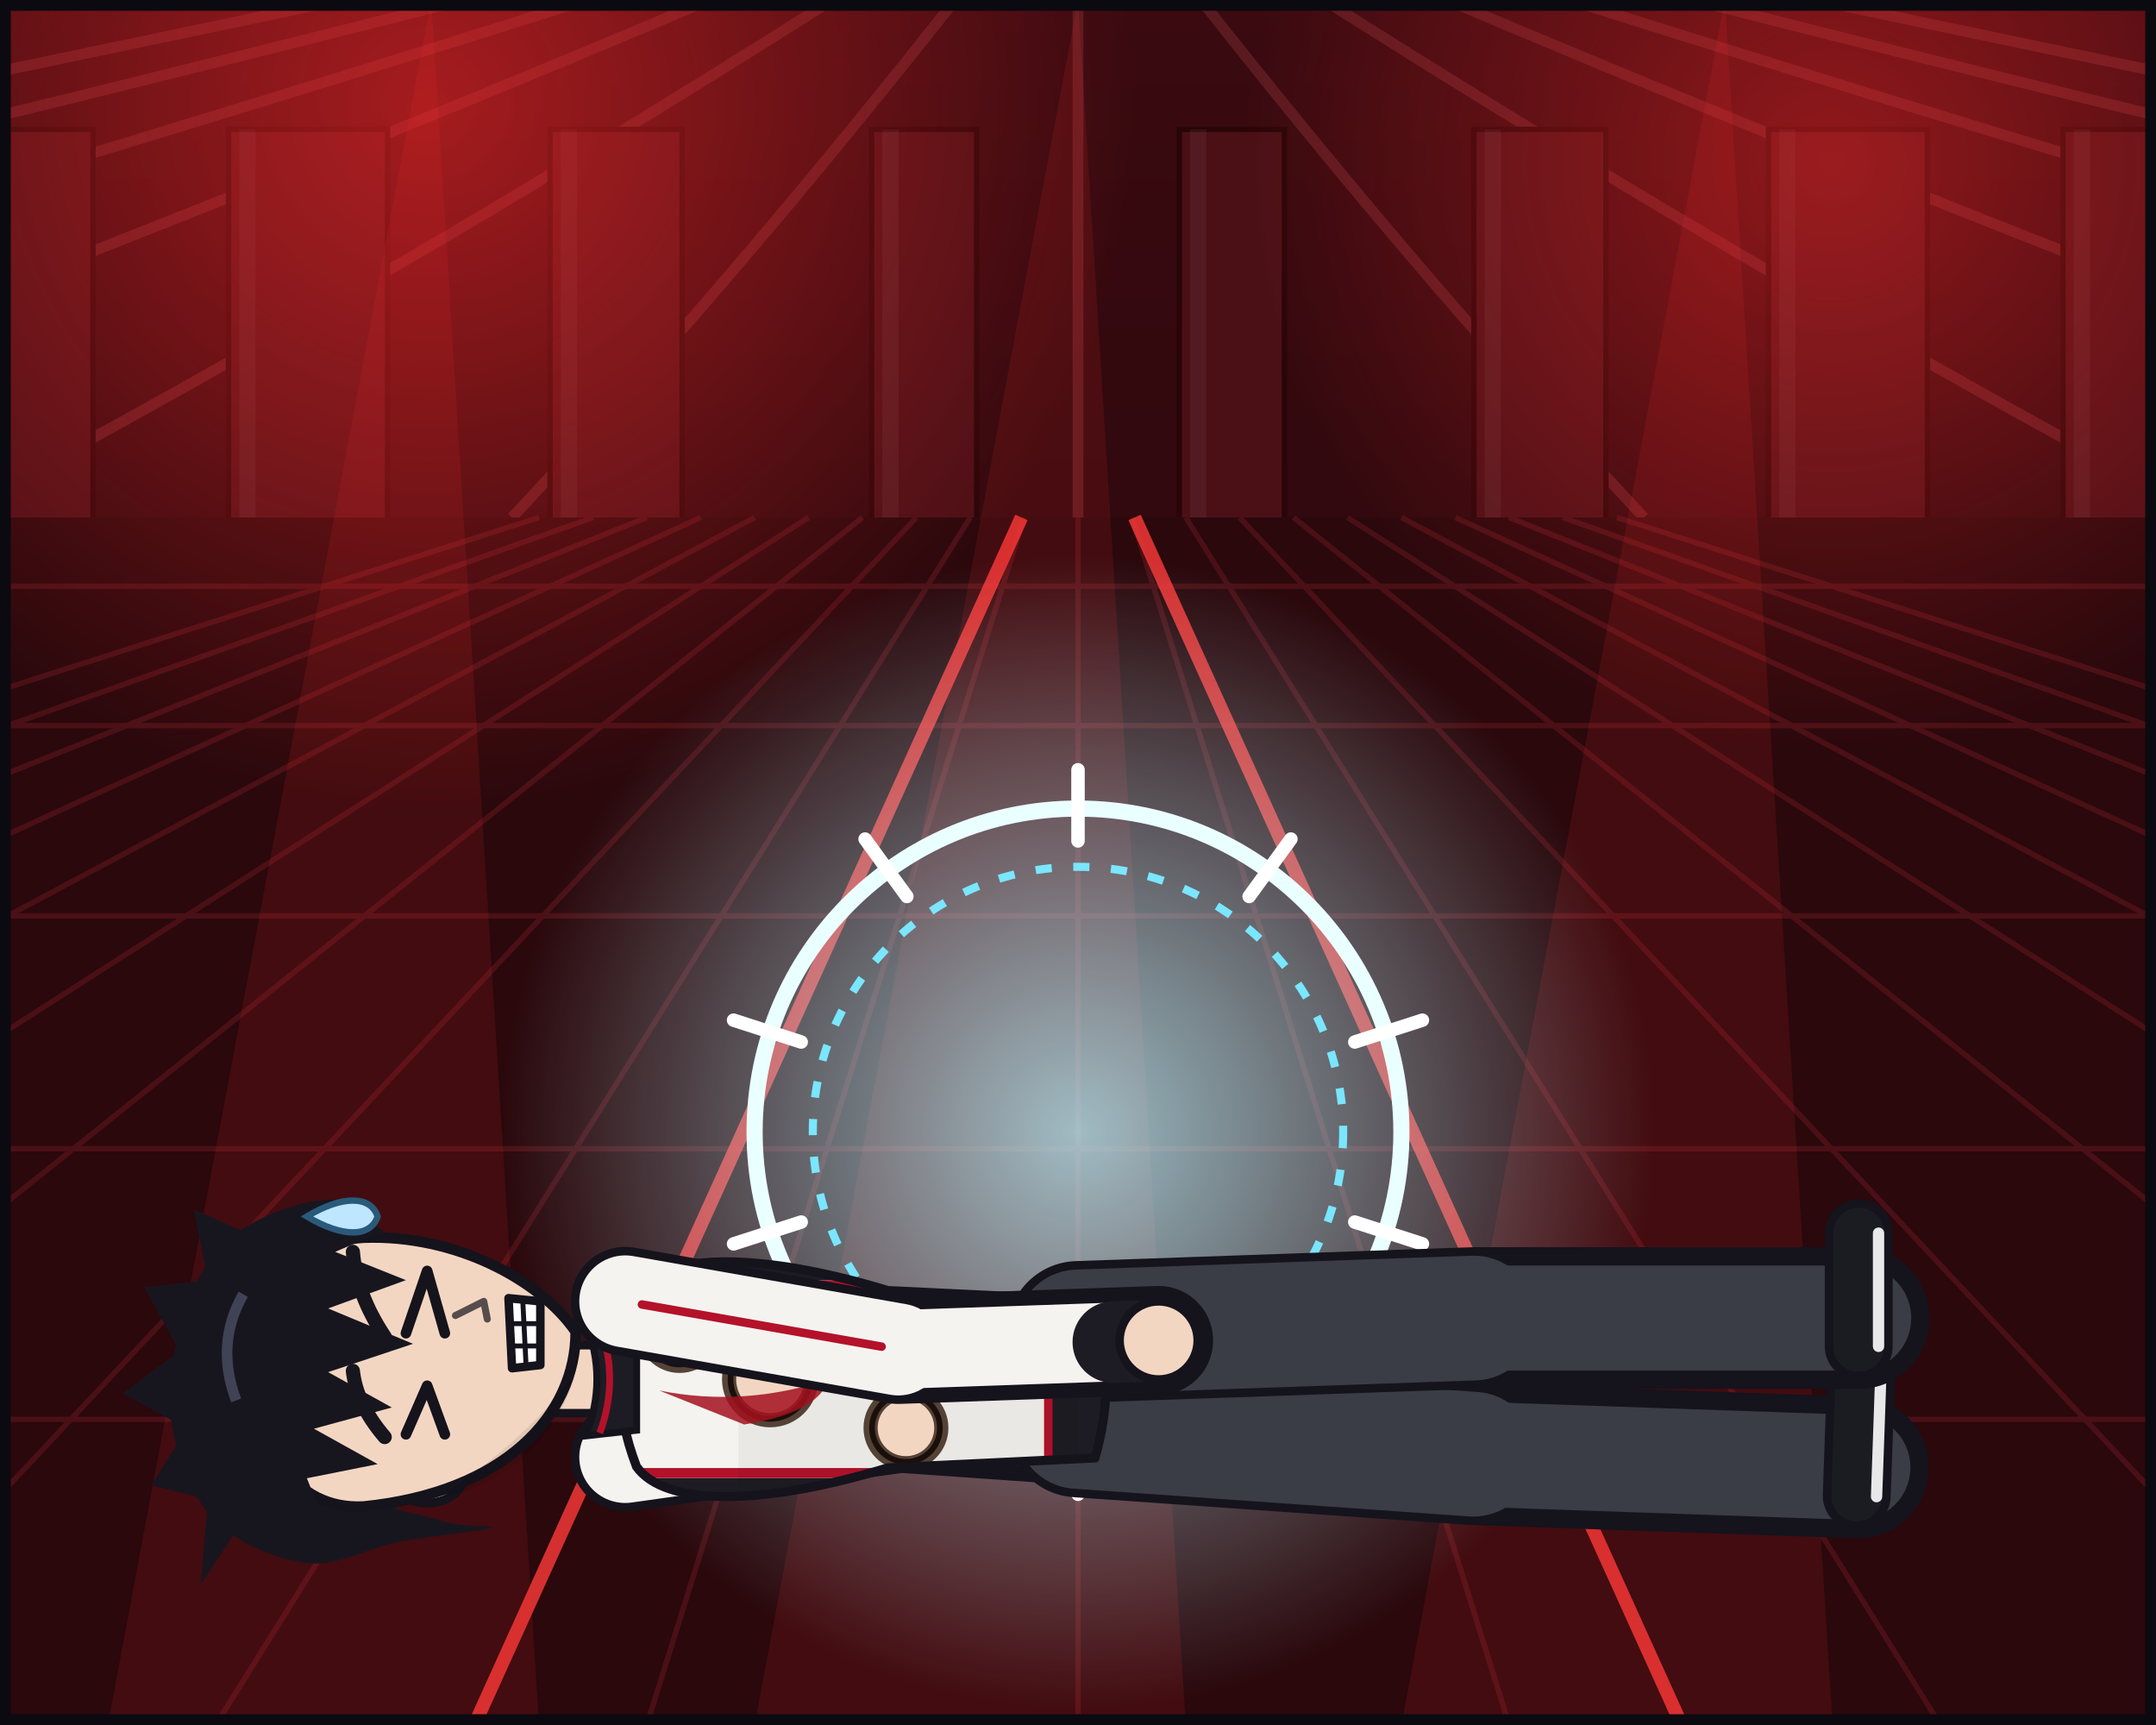
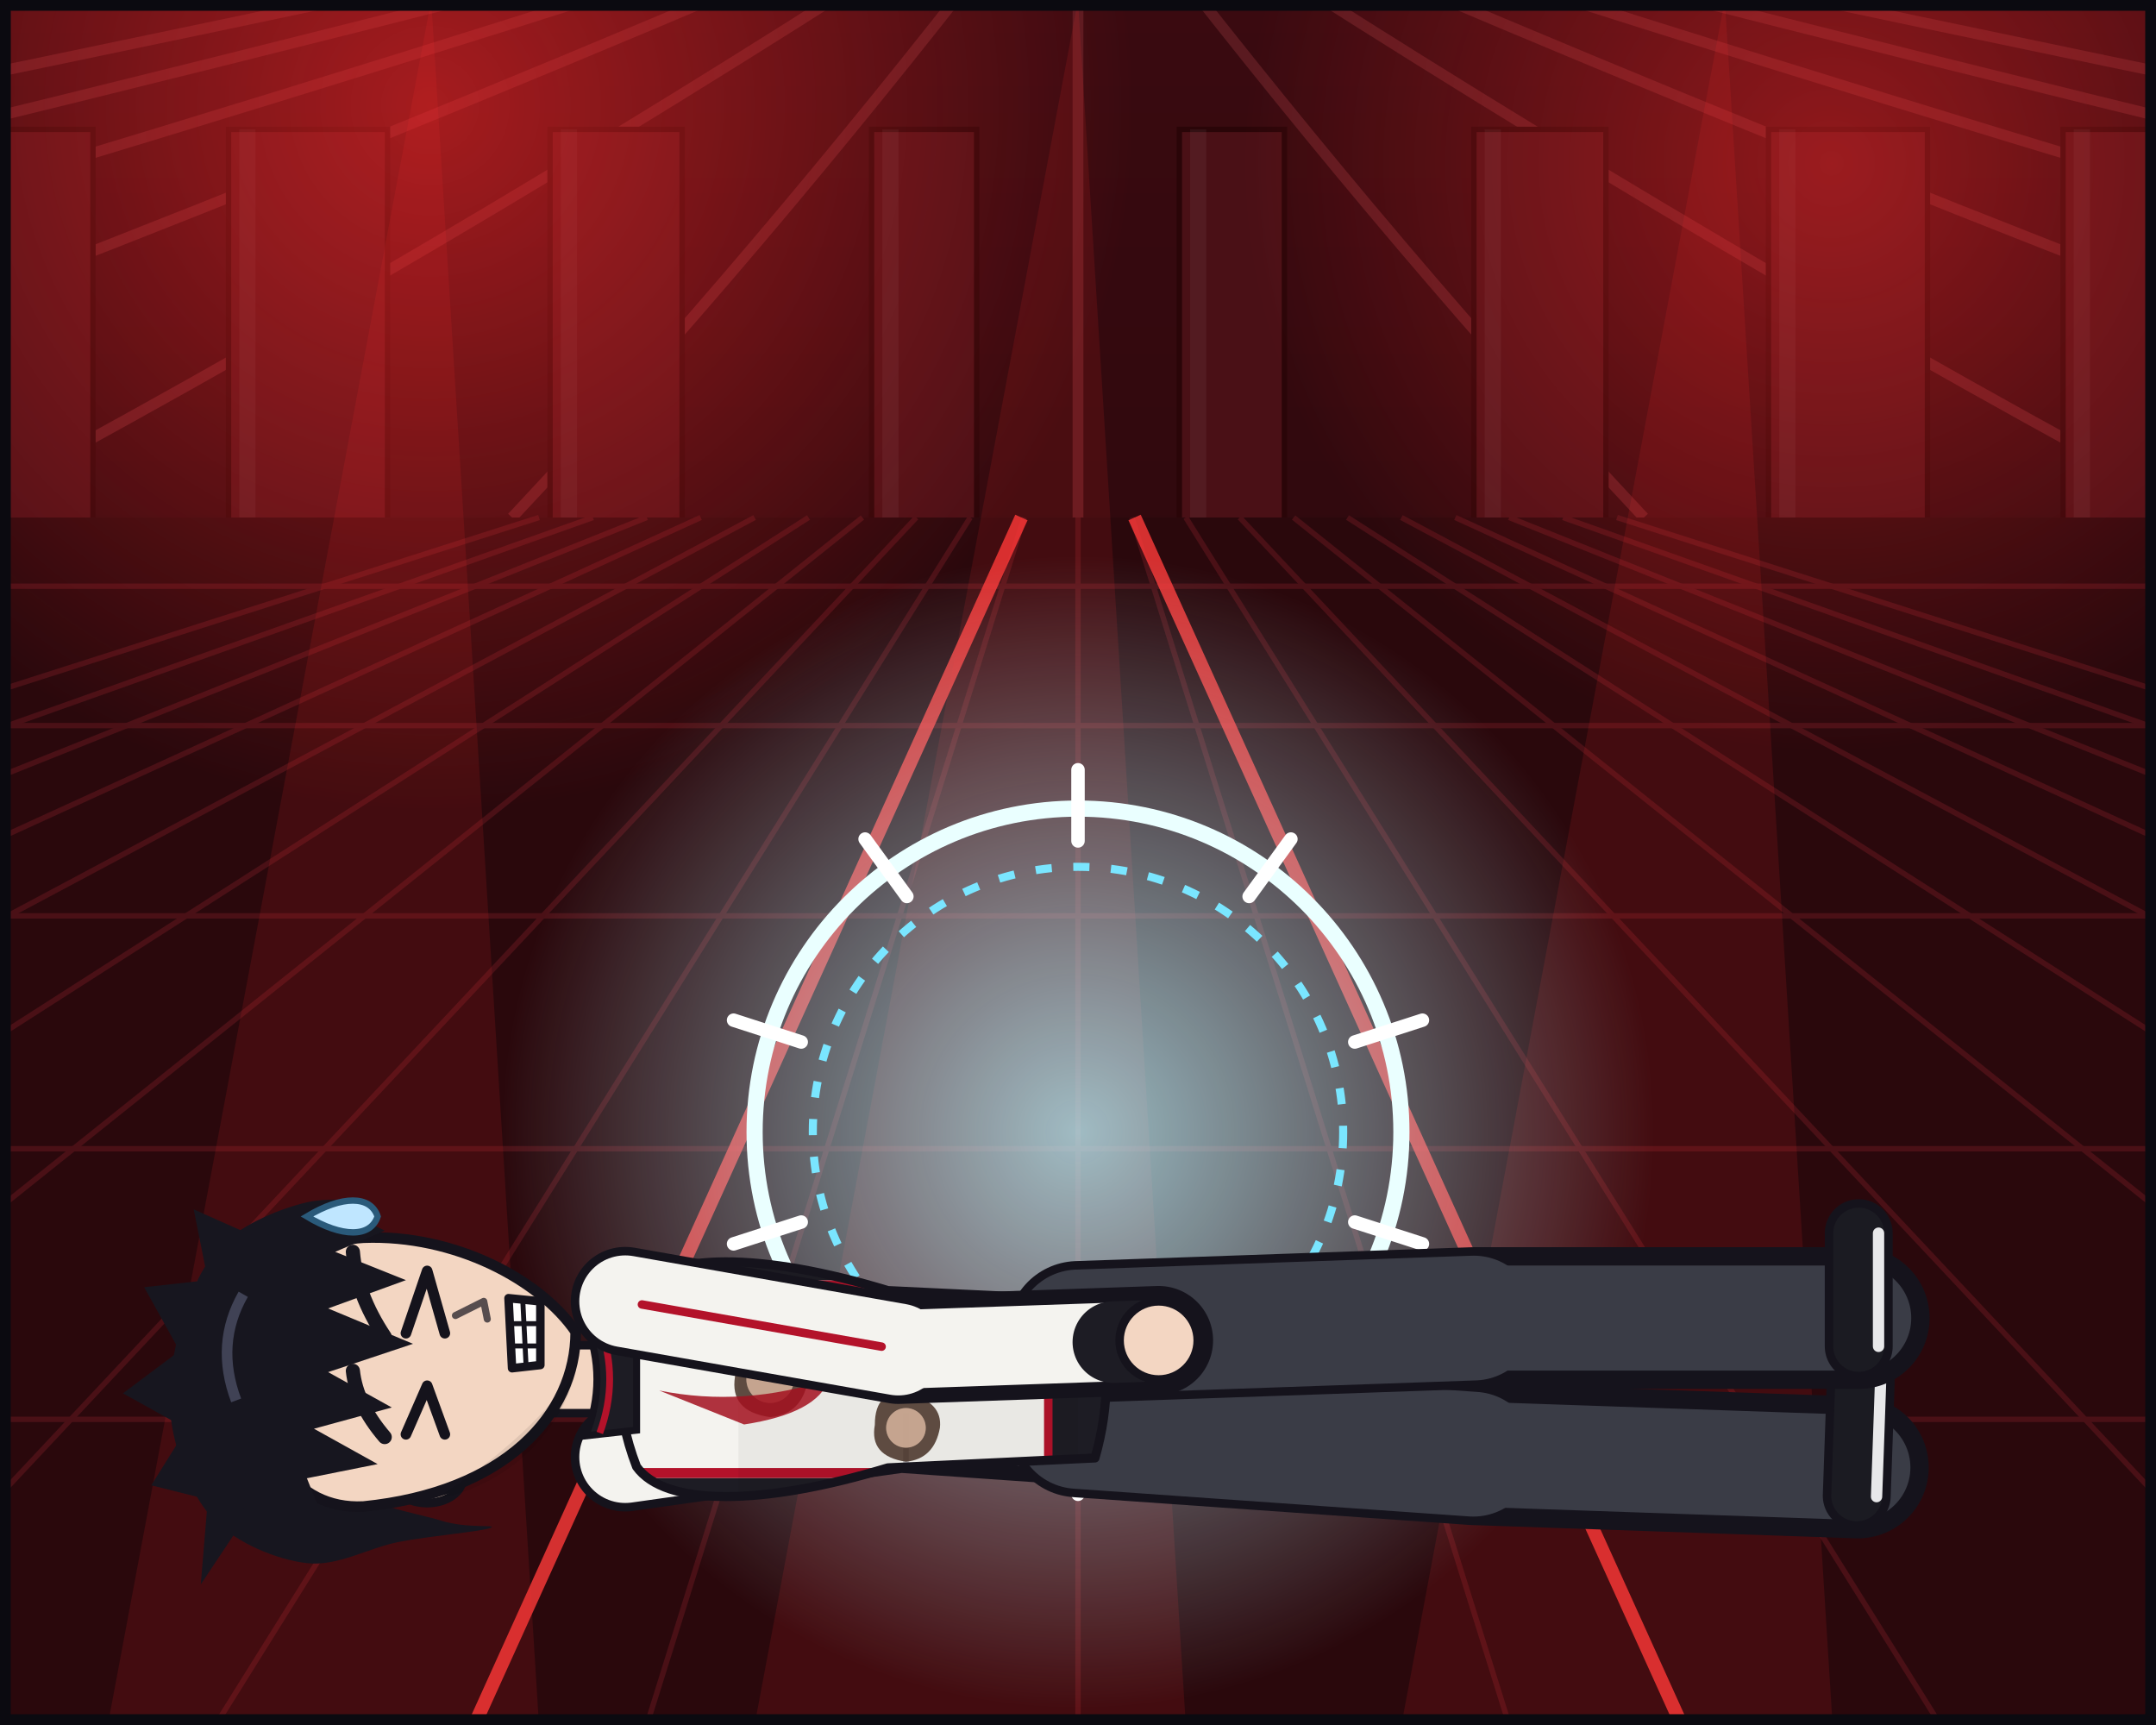
<svg xmlns="http://www.w3.org/2000/svg" width="800" height="640" viewBox="0 0 800 640" overflow="hidden">
  <defs>
    <filter id="grayF">
      <feColorMatrix type="saturate" values="0.05" />
    </filter>
    <filter id="silF">
      <feFlood flood-color="#15131c" result="c" />
      <feComposite in="c" in2="SourceAlpha" operator="in" />
    </filter>
    <filter id="blurF">
      <feGaussianBlur stdDeviation="4" />
    </filter>
  </defs>
  <clipPath id="frameClip">
    <rect width="800" height="640" />
  </clipPath>
  <g clip-path="url(#frameClip)">
    <defs>
      <linearGradient id="bg0" x1="0" y1="0" x2="0" y2="1">
        <stop offset="0" stop-color="#3a0a10" />
        <stop offset="1" stop-color="#1a0508" />
      </linearGradient>
    </defs>
    <rect x="0" y="0" width="800" height="640" fill="url(#bg0)" />
    <path d="M220,-20 Q-320,96 -860,192" stroke="#5a1a20" stroke-width="4" fill="none" />
    <path d="M250,-20 Q-200,96 -650,192" stroke="#5a1a20" stroke-width="4" fill="none" />
    <path d="M280,-20 Q-80,96 -440,192" stroke="#5a1a20" stroke-width="4" fill="none" />
    <path d="M310,-20 Q40,96 -230,192" stroke="#5a1a20" stroke-width="4" fill="none" />
    <path d="M340,-20 Q160,96 -20,192" stroke="#5a1a20" stroke-width="4" fill="none" />
    <path d="M370,-20 Q280,96 190,192" stroke="#5a1a20" stroke-width="4" fill="none" />
    <path d="M400,-20 Q400,96 400,192" stroke="#5a1a20" stroke-width="4" fill="none" />
    <path d="M430,-20 Q520,96 610,192" stroke="#5a1a20" stroke-width="4" fill="none" />
    <path d="M460,-20 Q640,96 820,192" stroke="#5a1a20" stroke-width="4" fill="none" />
    <path d="M490,-20 Q760,96 1030,192" stroke="#5a1a20" stroke-width="4" fill="none" />
    <path d="M520,-20 Q880,96 1240,192" stroke="#5a1a20" stroke-width="4" fill="none" />
    <path d="M550,-20 Q1000,96 1450,192" stroke="#5a1a20" stroke-width="4" fill="none" />
    <path d="M580,-20 Q1120,96 1660,192" stroke="#5a1a20" stroke-width="4" fill="none" />
    <rect x="-34.5" y="48" width="69" height="153.6" fill="#4a1016" stroke="#2a0508" stroke-width="2" />
    <rect x="-30.5" y="48" width="6" height="153.6" fill="#fff" opacity="0.05" />
    <rect x="84.8" y="48" width="59" height="153.6" fill="#4a1016" stroke="#2a0508" stroke-width="2" />
    <rect x="88.8" y="48" width="6" height="153.6" fill="#fff" opacity="0.05" />
    <rect x="204.1" y="48" width="49" height="153.6" fill="#4a1016" stroke="#2a0508" stroke-width="2" />
    <rect x="208.1" y="48" width="6" height="153.6" fill="#fff" opacity="0.05" />
    <rect x="323.4" y="48" width="39" height="153.6" fill="#4a1016" stroke="#2a0508" stroke-width="2" />
    <rect x="327.4" y="48" width="6" height="153.6" fill="#fff" opacity="0.05" />
    <rect x="437.6" y="48" width="39" height="153.6" fill="#4a1016" stroke="#2a0508" stroke-width="2" />
    <rect x="441.6" y="48" width="6" height="153.6" fill="#fff" opacity="0.05" />
    <rect x="546.9" y="48" width="49" height="153.6" fill="#4a1016" stroke="#2a0508" stroke-width="2" />
    <rect x="550.9" y="48" width="6" height="153.6" fill="#fff" opacity="0.05" />
    <rect x="656.2" y="48" width="59" height="153.6" fill="#4a1016" stroke="#2a0508" stroke-width="2" />
    <rect x="660.2" y="48" width="6" height="153.6" fill="#fff" opacity="0.05" />
    <rect x="765.5" y="48" width="69" height="153.6" fill="#4a1016" stroke="#2a0508" stroke-width="2" />
    <rect x="769.5" y="48" width="6" height="153.6" fill="#fff" opacity="0.05" />
    <rect x="0" y="192" width="800" height="448" fill="#2a080c" />
    <line x1="200" y1="192" x2="-1200" y2="640" stroke="#4a1016" stroke-width="2" />
    <line x1="220" y1="192" x2="-1040" y2="640" stroke="#4a1016" stroke-width="2" />
    <line x1="240" y1="192" x2="-880" y2="640" stroke="#4a1016" stroke-width="2" />
    <line x1="260" y1="192" x2="-720" y2="640" stroke="#4a1016" stroke-width="2" />
    <line x1="280" y1="192" x2="-560" y2="640" stroke="#4a1016" stroke-width="2" />
    <line x1="300" y1="192" x2="-400" y2="640" stroke="#4a1016" stroke-width="2" />
    <line x1="320" y1="192" x2="-240" y2="640" stroke="#4a1016" stroke-width="2" />
    <line x1="340" y1="192" x2="-80" y2="640" stroke="#4a1016" stroke-width="2" />
    <line x1="360" y1="192" x2="80" y2="640" stroke="#4a1016" stroke-width="2" />
    <line x1="380" y1="192" x2="240" y2="640" stroke="#4a1016" stroke-width="2" />
    <line x1="400" y1="192" x2="400" y2="640" stroke="#4a1016" stroke-width="2" />
    <line x1="420" y1="192" x2="560" y2="640" stroke="#4a1016" stroke-width="2" />
    <line x1="440" y1="192" x2="720" y2="640" stroke="#4a1016" stroke-width="2" />
    <line x1="460" y1="192" x2="880" y2="640" stroke="#4a1016" stroke-width="2" />
    <line x1="480" y1="192" x2="1040" y2="640" stroke="#4a1016" stroke-width="2" />
    <line x1="500" y1="192" x2="1200" y2="640" stroke="#4a1016" stroke-width="2" />
    <line x1="520" y1="192" x2="1360" y2="640" stroke="#4a1016" stroke-width="2" />
    <line x1="540" y1="192" x2="1520" y2="640" stroke="#4a1016" stroke-width="2" />
    <line x1="560" y1="192" x2="1680" y2="640" stroke="#4a1016" stroke-width="2" />
    <line x1="580" y1="192" x2="1840" y2="640" stroke="#4a1016" stroke-width="2" />
    <line x1="600" y1="192" x2="2000" y2="640" stroke="#4a1016" stroke-width="2" />
    <line x1="0" y1="217.5" x2="800" y2="217.5" stroke="#4a1016" stroke-width="2" />
    <line x1="0" y1="269.2" x2="800" y2="269.2" stroke="#4a1016" stroke-width="2" />
    <line x1="0" y1="339.8" x2="800" y2="339.8" stroke="#4a1016" stroke-width="2" />
    <line x1="0" y1="426.2" x2="800" y2="426.2" stroke="#4a1016" stroke-width="2" />
    <line x1="0" y1="526.6" x2="800" y2="526.6" stroke="#4a1016" stroke-width="2" />
    <path d="M379,192 L176,640" stroke="#ff3a3a" stroke-width="5" opacity="0.8" />
    <path d="M421,192 L624,640" stroke="#ff3a3a" stroke-width="5" opacity="0.8" />
    <defs>
      <radialGradient id="gl1" cx="0.5" cy="0.5" r="0.5">
        <stop offset="0" stop-color="#ff2a2a" stop-opacity="0.55" />
        <stop offset="1" stop-color="#ff2a2a" stop-opacity="0" />
      </radialGradient>
    </defs>
    <circle cx="160" cy="40" r="260" fill="url(#gl1)" />
    <defs>
      <radialGradient id="gl2" cx="0.5" cy="0.5" r="0.5">
        <stop offset="0" stop-color="#ff2a2a" stop-opacity="0.45" />
        <stop offset="1" stop-color="#ff2a2a" stop-opacity="0" />
      </radialGradient>
    </defs>
    <circle cx="680" cy="60" r="220" fill="url(#gl2)" />
    <path d="M160,0 L40,640 L200,640Z" fill="#ff2a2a" opacity="0.12" />
    <path d="M400,0 L280,640 L440,640Z" fill="#ff2a2a" opacity="0.12" />
    <path d="M640,0 L520,640 L680,640Z" fill="#ff2a2a" opacity="0.12" />
    <defs>
      <radialGradient id="gl3" cx="0.5" cy="0.5" r="0.5">
        <stop offset="0" stop-color="#bff6ff" stop-opacity="0.75" />
        <stop offset="1" stop-color="#bff6ff" stop-opacity="0" />
      </radialGradient>
    </defs>
    <circle cx="400" cy="420" r="216" fill="url(#gl3)" />
    <circle cx="400" cy="420" r="120" fill="none" stroke="#eaffff" stroke-width="6" />
    <circle cx="400" cy="420" r="98.4" fill="none" stroke="#7ae6ff" stroke-width="3" stroke-dasharray="6 8" />
    <line x1="400" y1="312" x2="400" y2="285.6" stroke="#ffffff" stroke-width="5" stroke-linecap="round" />
    <line x1="463.5" y1="332.6" x2="479" y2="311.3" stroke="#ffffff" stroke-width="5" stroke-linecap="round" />
    <line x1="502.7" y1="386.6" x2="527.8" y2="378.5" stroke="#ffffff" stroke-width="5" stroke-linecap="round" />
    <line x1="502.7" y1="453.4" x2="527.8" y2="461.5" stroke="#ffffff" stroke-width="5" stroke-linecap="round" />
    <line x1="463.5" y1="507.4" x2="479" y2="528.7" stroke="#ffffff" stroke-width="5" stroke-linecap="round" />
    <line x1="400" y1="528" x2="400" y2="554.4" stroke="#ffffff" stroke-width="5" stroke-linecap="round" />
    <line x1="336.5" y1="507.4" x2="321" y2="528.7" stroke="#ffffff" stroke-width="5" stroke-linecap="round" />
    <line x1="297.3" y1="453.4" x2="272.2" y2="461.5" stroke="#ffffff" stroke-width="5" stroke-linecap="round" />
    <line x1="297.3" y1="386.6" x2="272.2" y2="378.5" stroke="#ffffff" stroke-width="5" stroke-linecap="round" />
    <line x1="336.5" y1="332.6" x2="321" y2="311.3" stroke="#ffffff" stroke-width="5" stroke-linecap="round" />
    <g transform="translate(400,560) rotate(0) scale(1.05,1.05) translate(0,-46)">
      <defs>
        <clipPath id="tc4">
          <path d="M-27.84,6 L-31.32,-67.2 C-44.92,-112 -44.92,-146 -30.92,-156 Q0,-168 30.92,-156 C44.92,-146 44.92,-112 31.32,-67.2 L27.84,6 Q0,14 -27.84,6Z" />
        </clipPath>
      </defs>
      <path d="M-160,27.5 L-63,13.8 L28.8,20.2" stroke="#15131c" stroke-width="38.48" stroke-linecap="round" stroke-linejoin="round" fill="none" />
      <path d="M-160,27.5 L-63,13.8" stroke="#f4f3ef" stroke-width="32.48" stroke-linecap="round" fill="none" />
      <path d="M-63,13.8 L28.8,20.2" stroke="#f4f3ef" stroke-width="27.84" stroke-linecap="round" fill="none" />
      <path d="M-154.1,26.6 L-68.9,14.7" stroke="#b3122a" stroke-width="3" stroke-linecap="round" fill="none" />
      <path d="M12.9,19.1 L21.8,19.8" stroke="#1d1c24" stroke-width="28.84" stroke-linecap="round" fill="none" />
      <circle cx="28.8" cy="20.2" r="13.8" fill="#f3d6c2" stroke="#15131c" stroke-width="3" />
      <path d="M0,16.7 L139.7,26.5 L275.6,31.2" stroke="#15131c" stroke-width="50.08" stroke-linecap="round" stroke-linejoin="round" fill="none" />
      <path d="M0,16.7 L139.7,26.5" stroke="#3a3c46" stroke-width="44.08" stroke-linecap="round" fill="none" />
      <path d="M139.7,26.5 L275.6,31.2" stroke="#3a3c46" stroke-width="37.12" stroke-linecap="round" fill="none" />
      <path d="M275.2,41.2 L276.6,1.2" stroke="#15131c" stroke-width="24" stroke-linecap="round" />
      <path d="M275.2,41.2 L276.6,1.2" stroke="#1b1b22" stroke-width="18" stroke-linecap="round" />
      <path d="M282.2,41.5 L283.6,1.5" stroke="#e8e8ea" stroke-width="4" stroke-linecap="round" />
      <path d="M0,-16.7 L139.9,-21.6 L275.9,-21.6" stroke="#15131c" stroke-width="50.08" stroke-linecap="round" stroke-linejoin="round" fill="none" />
      <path d="M0,-16.7 L139.9,-21.6" stroke="#3a3c46" stroke-width="44.08" stroke-linecap="round" fill="none" />
      <path d="M139.9,-21.6 L275.9,-21.6" stroke="#3a3c46" stroke-width="37.12" stroke-linecap="round" fill="none" />
      <path d="M275.9,-11.6 L275.9,-51.6" stroke="#15131c" stroke-width="24" stroke-linecap="round" />
      <path d="M275.9,-11.6 L275.9,-51.6" stroke="#1b1b22" stroke-width="18" stroke-linecap="round" />
      <path d="M282.9,-11.6 L282.9,-51.6" stroke="#e8e8ea" stroke-width="4" stroke-linecap="round" />
      <g transform="translate(0,0) rotate(-90)">
        <path d="M-12,-156 L-12,-190 L12,-190 L12,-156Z" fill="#f3d6c2" stroke="#15131c" stroke-width="3" />
      </g>
      <g transform="translate(0,0) rotate(-90)">
        <g clip-path="url(#tc4)">
          <rect x="-60" y="-180" width="120" height="200" fill="#f4f3ef" />
          <rect x="-56.9" y="-160" width="22" height="180" fill="#1d1c24" />
          <rect x="34.9" y="-160" width="22" height="180" fill="#1d1c24" />
          <rect x="-34.9" y="-160" width="3.5" height="180" fill="#b3122a" />
          <rect x="31.4" y="-160" width="3.5" height="180" fill="#b3122a" />
          <rect x="-60" y="-10" width="120" height="20" fill="#1d1c24" />
          <rect x="-60" y="-12" width="120" height="3" fill="#b3122a" />
          <line x1="8" y1="-152" x2="8" y2="-12" stroke="#a9a9b2" stroke-width="2.4" />
          <path d="M-30,-60.8 l18,0 M14,-60.8 l18,0" stroke="#c5c4c9" stroke-width="2" />
          <rect x="-60" y="-120" width="120" height="120" fill="#000" opacity="0.05" />
-           <circle cx="0" cy="-108.8" r="17" fill="#3b2418" opacity="0.85" />
-           <circle cx="0" cy="-108.8" r="12" fill="#f3d6c2" />
-           <circle cx="0" cy="-108.8" r="14" fill="none" stroke="#1a0f0a" stroke-width="2" />
-           <circle cx="17.2" cy="-140.8" r="15" fill="#3b2418" opacity="0.85" />
-           <circle cx="17.2" cy="-140.8" r="10" fill="#f3d6c2" />
-           <circle cx="17.2" cy="-140.8" r="12" fill="none" stroke="#1a0f0a" stroke-width="2" />
-           <circle cx="-17.2" cy="-60.8" r="15" fill="#3b2418" opacity="0.85" />
-           <circle cx="-17.2" cy="-60.8" r="10" fill="#f3d6c2" />
-           <circle cx="-17.2" cy="-60.8" r="12" fill="none" stroke="#1a0f0a" stroke-width="2" />
+           <path d="M-13.4,-108.8 q2,-14.4 14.4,-12.4 q14.4,0 12.4,13.4 q-3,13.4 -13.4,12.4 q-12.4,-2 -13.4,-13.4Z" fill="#3b2418" opacity="0.8" />
+           <circle cx="0" cy="-108.8" r="8.4" fill="#f3d6c2" opacity="0.85" />
+           <circle cx="0" cy="-108.8" r="8.4" fill="#7a4a30" opacity="0.25" />
+           <path d="M5.168,-140.8 q2,-13 13,-11 q13,0 11,12 q-3,12 -12,11 q-11,-2 -12,-12Z" fill="#3b2418" opacity="0.8" />
+           <circle cx="17.2" cy="-140.8" r="7" fill="#f3d6c2" opacity="0.85" />
+           <circle cx="17.2" cy="-140.8" r="7" fill="#7a4a30" opacity="0.25" />
+           <path d="M-29.168,-60.8 q2,-13 13,-11 q13,0 11,12 q-3,12 -12,11 q-11,-2 -12,-12Z" fill="#3b2418" opacity="0.8" />
+           <circle cx="-17.2" cy="-60.8" r="7" fill="#f3d6c2" opacity="0.85" />
+           <circle cx="-17.2" cy="-60.8" r="7" fill="#7a4a30" opacity="0.25" />
          <path d="M-4,-148 q-6,30 4,60 q-12,-4 -16,-30Z" fill="#a3101f" opacity="0.85" />
        </g>
        <path d="M-27.84,6 L-31.32,-67.2 C-44.92,-112 -44.92,-146 -30.92,-156 Q0,-168 30.92,-156 C44.92,-146 44.92,-112 31.32,-67.2 L27.84,6 Q0,14 -27.84,6Z" fill="none" stroke="#15131c" stroke-width="3.2" stroke-linejoin="round" />
        <path d="M-18,-156 L-20,-174 Q0,-166 20,-174 L18,-156Z" fill="#1d1c24" stroke="#15131c" stroke-width="2.5" />
        <path d="M-19,-169 Q0,-162 19,-169" stroke="#b3122a" stroke-width="2.4" fill="none" />
      </g>
      <g transform="translate(-235,0) rotate(-90) scale(1.25)">
        <path d="M-46,-4 C-47.7,-12.7 -53,-21.3 -52,-30 C-51,-38.7 -46.3,-49.7 -40,-56 C-33.7,-62.3 -23,-66.3 -14,-68 C-5,-69.7 5.3,-68.3 14,-66 C22.7,-63.7 32,-60 38,-54 C44,-48 48.3,-37.3 50,-30 C51.7,-22.7 50.3,-10.3 48,-10 C45.7,-9.7 43,-23.7 36,-28 C29,-32.3 16.7,-37 6,-36 C-4.7,-35 -20.3,-29.3 -28,-22 C-35.7,-14.7 -37.7,0.7 -40,8 C-42.3,15.3 -41,24 -42,22 C-43,20 -44.3,4.7 -46,-4Z" fill="#17161f" />
        <path d="M-40,-48 L-58,-60 L-34,-58 L-30,-74 L-14,-64 L-4,-82 L8,-66 L26,-76 L28,-58 L48,-62 L40,-44Z" fill="#17161f" />
        <ellipse cx="-28" cy="4" rx="7" ry="10" fill="#f3d6c2" stroke="#15131c" stroke-width="2.5" />
        <path d="M-36,-14 C-38,-54 38,-54 40,-14 C41,12 28,36 13.4,46 C-10,46 -32,26 -36,-14Z" fill="#f3d6c2" stroke="#15131c" stroke-width="3" stroke-linejoin="round" />
        <path d="M-34,6 C-30,28 -14,42 2,46 C-12,36 -24,22 -34,6Z" fill="#000" opacity="0.08" />
        <path d="M-15.58,-2 L-1.852,4 L-15.58,9" stroke="#15131c" stroke-width="3" fill="none" stroke-linecap="round" stroke-linejoin="round" />
        <path d="M13,-2 L30.6,4 L13,9" stroke="#15131c" stroke-width="3" fill="none" stroke-linecap="round" stroke-linejoin="round" />
        <path d="M-16.36,-8 Q-7,-16 2.36,-17" stroke="#17161f" stroke-width="4" fill="none" stroke-linecap="round" />
        <path d="M12,-8 Q24,-16 36,-17" stroke="#17161f" stroke-width="4" fill="none" stroke-linecap="round" />
        <path d="M18,12 L22,20 L17,21" stroke="#15131c" stroke-width="2" fill="none" stroke-linecap="round" stroke-linejoin="round" opacity="0.7" />
        <path d="M3.1,28 L22.9,27 L22,36 L4,36Z" fill="#fff" stroke="#15131c" stroke-width="2.4" stroke-linejoin="round" />
        <path d="M3.1,32 L22.9,31 M9.4,27.5 L9.4,36 M15.7,27 L15.7,36" stroke="#15131c" stroke-width="1.4" />
        <path d="M-38,-26 C-30,-62 42,-64 50,-24 L42,-8 L36,-22 L28,-2 L20,-24 L10,0 L2,-24 L-8,-6 L-14,-28 L-24,-10 L-28,-30Z" fill="#17161f" />
        <path d="M-6,-50 Q10,-56 24,-48" stroke="#4a4d63" stroke-width="3" fill="none" opacity="0.8" />
        <path d="M46,-30 C40,-20 40,-12 46,-10 C52,-12 52,-20 46,-30Z" fill="#bfe6ff" stroke="#2a5a7a" stroke-width="1.8" />
      </g>
      <path d="M-160,-27.5 L-63.5,-10.5 L28.5,-13.7" stroke="#15131c" stroke-width="38.48" stroke-linecap="round" stroke-linejoin="round" fill="none" />
      <path d="M-160,-27.5 L-63.5,-10.5" stroke="#f4f3ef" stroke-width="32.48" stroke-linecap="round" fill="none" />
      <path d="M-63.5,-10.5 L28.5,-13.7" stroke="#f4f3ef" stroke-width="27.84" stroke-linecap="round" fill="none" />
      <path d="M-154.1,-26.4 L-69.4,-11.5" stroke="#b3122a" stroke-width="3" stroke-linecap="round" fill="none" />
      <path d="M12.5,-13.1 L21.5,-13.4" stroke="#1d1c24" stroke-width="28.84" stroke-linecap="round" fill="none" />
      <circle cx="28.5" cy="-13.7" r="13.8" fill="#f3d6c2" stroke="#15131c" stroke-width="3" />
    </g>
    <rect x="2" y="2" width="796" height="636" fill="none" stroke="#0b0a10" stroke-width="4" />
  </g>
</svg>
